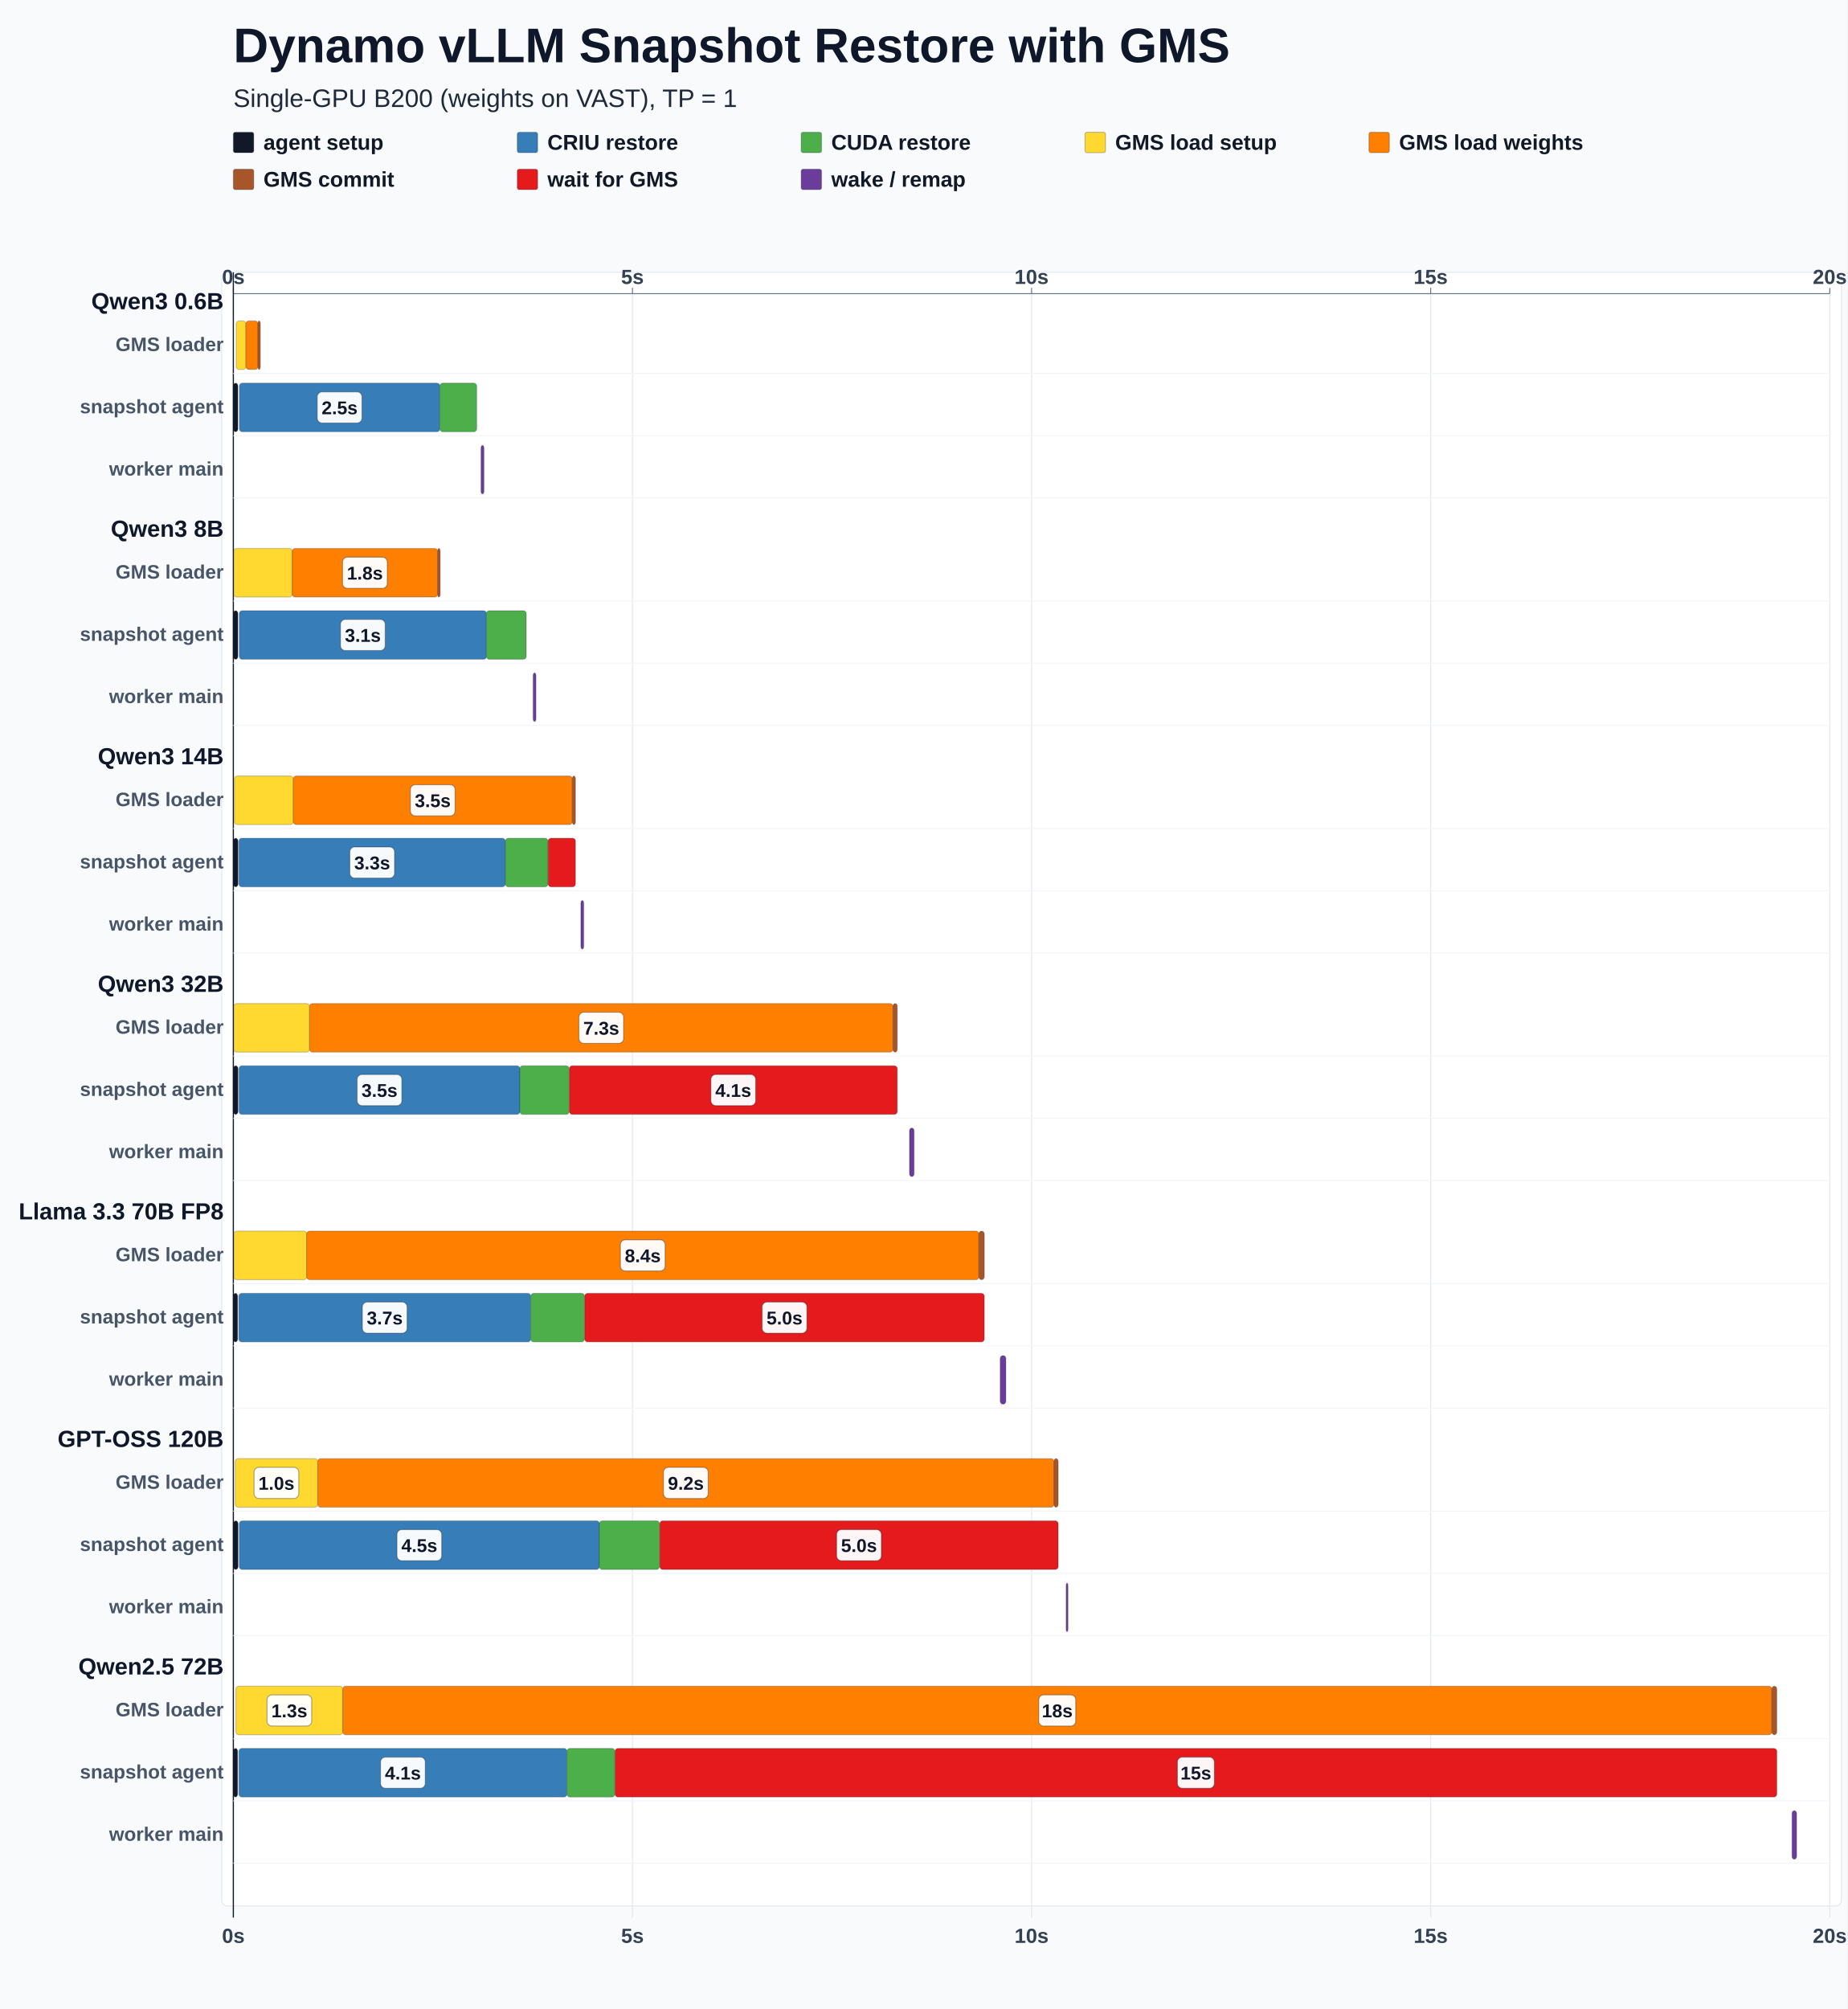
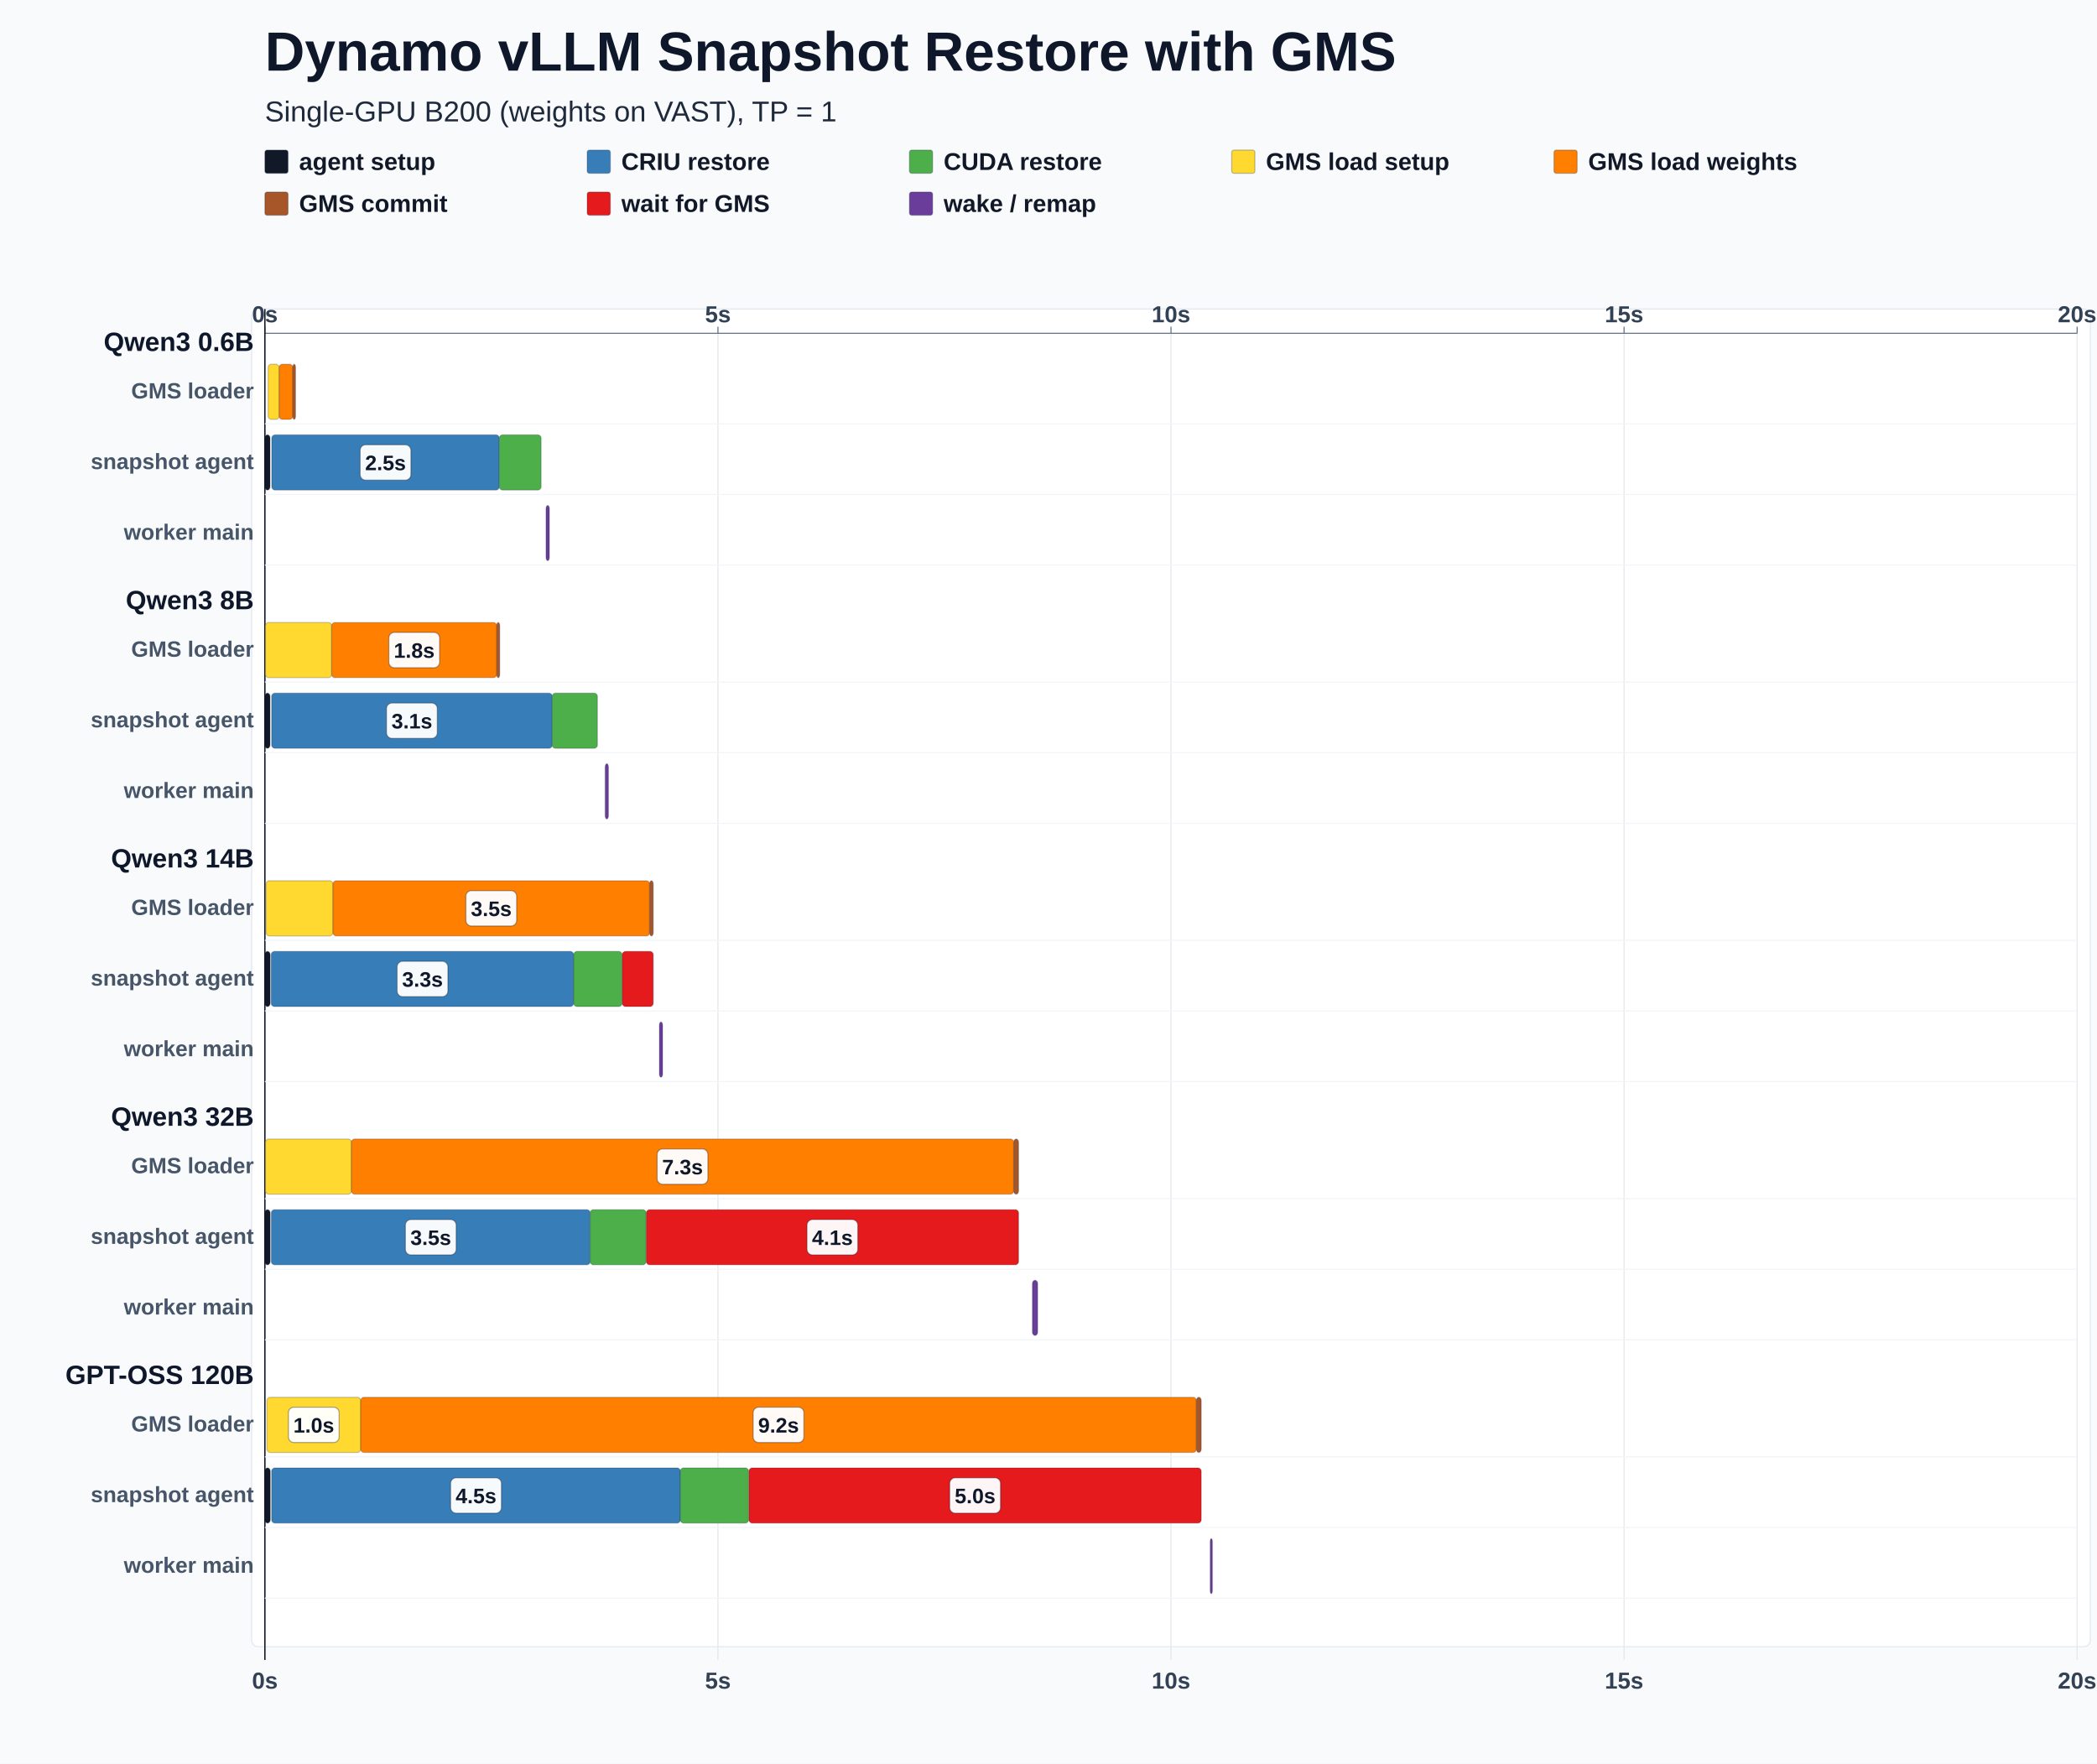
- <svg xmlns="http://www.w3.org/2000/svg" width="1900" height="2066" viewBox="0 0 1900 2066" style="background:#f8fafc;color-scheme:light">
+ <svg xmlns="http://www.w3.org/2000/svg" width="1900" height="1598" viewBox="0 0 1900 1598" style="background:#f8fafc;color-scheme:light">
  <style>
      text { font-family: Arial, Helvetica, sans-serif; fill: #0f172a; }
      .title { font-size: 50px; font-weight: 800; }
      .subtitle { font-size: 26px; font-weight: 500; fill: #1e293b; }
      .model-label { font-size: 24px; font-weight: 800; }
      .lane-label { font-size: 20px; font-weight: 700; fill: #475569; }
      .axis-label { font-size: 21px; font-weight: 700; fill: #334155; }
      .legend-label { font-size: 22px; font-weight: 700; fill: #111827; }
      .bar-label { font-size: 19px; font-weight: 800; fill: #0f172a; }
    </style>
  <rect width="100%" height="100%" fill="#f8fafc" />
-   <rect x="228" y="280" width="1666" height="1680" rx="6" fill="#ffffff" stroke="#e2e8f0" />
+   <rect x="228" y="280" width="1666" height="1212" rx="6" fill="#ffffff" stroke="#e2e8f0" />
  <text class="title" x="240" y="64">Dynamo vLLM Snapshot Restore with GMS</text>
  <text class="subtitle" x="240" y="110">Single-GPU B200 (weights on VAST), TP = 1</text>
-   <line x1="240.0" y1="302" x2="240.0" y2="1972" stroke="#e5e7eb" />
+   <line x1="240.0" y1="302" x2="240.0" y2="1504" stroke="#e5e7eb" />
  <line x1="240.0" y1="296" x2="240.0" y2="302" stroke="#64748b" />
  <text class="axis-label" x="240.0" y="292" text-anchor="middle">0s</text>
-   <text class="axis-label" x="240.0" y="1998" text-anchor="middle">0s</text>
-   <line x1="650.5" y1="302" x2="650.5" y2="1972" stroke="#e5e7eb" />
+   <text class="axis-label" x="240.0" y="1530" text-anchor="middle">0s</text>
+   <line x1="650.5" y1="302" x2="650.5" y2="1504" stroke="#e5e7eb" />
  <line x1="650.5" y1="296" x2="650.5" y2="302" stroke="#64748b" />
  <text class="axis-label" x="650.5" y="292" text-anchor="middle">5s</text>
-   <text class="axis-label" x="650.5" y="1998" text-anchor="middle">5s</text>
-   <line x1="1061.0" y1="302" x2="1061.0" y2="1972" stroke="#e5e7eb" />
+   <text class="axis-label" x="650.5" y="1530" text-anchor="middle">5s</text>
+   <line x1="1061.0" y1="302" x2="1061.0" y2="1504" stroke="#e5e7eb" />
  <line x1="1061.0" y1="296" x2="1061.0" y2="302" stroke="#64748b" />
  <text class="axis-label" x="1061.0" y="292" text-anchor="middle">10s</text>
-   <text class="axis-label" x="1061.0" y="1998" text-anchor="middle">10s</text>
-   <line x1="1471.5" y1="302" x2="1471.5" y2="1972" stroke="#e5e7eb" />
+   <text class="axis-label" x="1061.0" y="1530" text-anchor="middle">10s</text>
+   <line x1="1471.5" y1="302" x2="1471.5" y2="1504" stroke="#e5e7eb" />
  <line x1="1471.5" y1="296" x2="1471.5" y2="302" stroke="#64748b" />
  <text class="axis-label" x="1471.5" y="292" text-anchor="middle">15s</text>
-   <text class="axis-label" x="1471.5" y="1998" text-anchor="middle">15s</text>
-   <line x1="1882.0" y1="302" x2="1882.0" y2="1972" stroke="#e5e7eb" />
+   <text class="axis-label" x="1471.5" y="1530" text-anchor="middle">15s</text>
+   <line x1="1882.0" y1="302" x2="1882.0" y2="1504" stroke="#e5e7eb" />
  <line x1="1882.0" y1="296" x2="1882.0" y2="302" stroke="#64748b" />
  <text class="axis-label" x="1882.0" y="292" text-anchor="middle">20s</text>
-   <text class="axis-label" x="1882.0" y="1998" text-anchor="middle">20s</text>
+   <text class="axis-label" x="1882.0" y="1530" text-anchor="middle">20s</text>
  <line x1="240" y1="302" x2="1882" y2="302" stroke="#64748b" stroke-width="1" />
-   <line x1="240.0" y1="280" x2="240.0" y2="1972" stroke="#0f172a" stroke-width="1.2" />
+   <line x1="240.0" y1="280" x2="240.0" y2="1504" stroke="#0f172a" stroke-width="1.2" />
  <text class="model-label" x="230" y="318.0" text-anchor="end">Qwen3 0.6B</text>
  <text class="lane-label" x="230" y="361" text-anchor="end">GMS loader</text>
  <line x1="240" y1="384" x2="1882" y2="384" stroke="#f1f5f9" />
  <text class="lane-label" x="230" y="425" text-anchor="end">snapshot agent</text>
  <line x1="240" y1="448" x2="1882" y2="448" stroke="#f1f5f9" />
  <text class="lane-label" x="230" y="489" text-anchor="end">worker main</text>
  <line x1="240" y1="512" x2="1882" y2="512" stroke="#f1f5f9" />
  <rect x="240.0" y="394" width="4.7" height="50" rx="3" fill="#111827" stroke="#0f172a" stroke-opacity="0.22" stroke-width="1">
</rect>
  <rect x="246.2" y="394" width="206.2" height="50" rx="3" fill="#377eb8" stroke="#0f172a" stroke-opacity="0.22" stroke-width="1">
</rect>
  <rect x="326.3" y="403.0" width="46.0" height="32" rx="5" fill="#ffffff" fill-opacity="0.96" stroke="#0f172a" stroke-opacity="0.35" />
  <text class="bar-label" x="349.3" y="426.0" text-anchor="middle">2.5s</text>
  <rect x="452.4" y="394" width="37.9" height="50" rx="3" fill="#4daf4a" stroke="#0f172a" stroke-opacity="0.22" stroke-width="1">
</rect>
  <rect x="242.9" y="330" width="10.0" height="50" rx="3" fill="#ffd92f" stroke="#0f172a" stroke-opacity="0.22" stroke-width="1">
</rect>
  <rect x="252.9" y="330" width="12.4" height="50" rx="3" fill="#ff7f00" stroke="#0f172a" stroke-opacity="0.22" stroke-width="1">
</rect>
  <rect x="265.3" y="330" width="2.5" height="50" rx="3" fill="#a65628" stroke="#0f172a" stroke-opacity="0.22" stroke-width="1">
</rect>
  <rect x="494.7" y="458" width="3.1" height="50" rx="3" fill="#6a3d9a" stroke="#0f172a" stroke-opacity="0.22" stroke-width="1">
</rect>
  <text class="model-label" x="230" y="552.0" text-anchor="end">Qwen3 8B</text>
  <text class="lane-label" x="230" y="595" text-anchor="end">GMS loader</text>
  <line x1="240" y1="618" x2="1882" y2="618" stroke="#f1f5f9" />
  <text class="lane-label" x="230" y="659" text-anchor="end">snapshot agent</text>
  <line x1="240" y1="682" x2="1882" y2="682" stroke="#f1f5f9" />
  <text class="lane-label" x="230" y="723" text-anchor="end">worker main</text>
  <line x1="240" y1="746" x2="1882" y2="746" stroke="#f1f5f9" />
  <rect x="240.0" y="628" width="4.7" height="50" rx="3" fill="#111827" stroke="#0f172a" stroke-opacity="0.22" stroke-width="1">
</rect>
  <rect x="246.1" y="628" width="254.3" height="50" rx="3" fill="#377eb8" stroke="#0f172a" stroke-opacity="0.22" stroke-width="1">
</rect>
  <rect x="350.2" y="637.0" width="46.0" height="32" rx="5" fill="#ffffff" fill-opacity="0.96" stroke="#0f172a" stroke-opacity="0.35" />
  <text class="bar-label" x="373.2" y="660.0" text-anchor="middle">3.1s</text>
  <rect x="500.3" y="628" width="41.0" height="50" rx="3" fill="#4daf4a" stroke="#0f172a" stroke-opacity="0.22" stroke-width="1">
</rect>
  <rect x="240.5" y="564" width="60.0" height="50" rx="3" fill="#ffd92f" stroke="#0f172a" stroke-opacity="0.22" stroke-width="1">
</rect>
  <rect x="300.5" y="564" width="149.6" height="50" rx="3" fill="#ff7f00" stroke="#0f172a" stroke-opacity="0.22" stroke-width="1">
</rect>
  <rect x="352.3" y="573.0" width="46.0" height="32" rx="5" fill="#ffffff" fill-opacity="0.96" stroke="#0f172a" stroke-opacity="0.35" />
  <text class="bar-label" x="375.3" y="596.0" text-anchor="middle">1.8s</text>
  <rect x="450.1" y="564" width="2.7" height="50" rx="3" fill="#a65628" stroke="#0f172a" stroke-opacity="0.22" stroke-width="1">
</rect>
  <rect x="548.3" y="692" width="3.0" height="50" rx="3" fill="#6a3d9a" stroke="#0f172a" stroke-opacity="0.22" stroke-width="1">
</rect>
  <text class="model-label" x="230" y="786.0" text-anchor="end">Qwen3 14B</text>
  <text class="lane-label" x="230" y="829" text-anchor="end">GMS loader</text>
  <line x1="240" y1="852" x2="1882" y2="852" stroke="#f1f5f9" />
  <text class="lane-label" x="230" y="893" text-anchor="end">snapshot agent</text>
  <line x1="240" y1="916" x2="1882" y2="916" stroke="#f1f5f9" />
  <text class="lane-label" x="230" y="957" text-anchor="end">worker main</text>
  <line x1="240" y1="980" x2="1882" y2="980" stroke="#f1f5f9" />
  <rect x="240.0" y="862" width="4.8" height="50" rx="3" fill="#111827" stroke="#0f172a" stroke-opacity="0.22" stroke-width="1">
</rect>
  <rect x="245.7" y="862" width="274.0" height="50" rx="3" fill="#377eb8" stroke="#0f172a" stroke-opacity="0.22" stroke-width="1">
</rect>
  <rect x="359.8" y="871.0" width="46.0" height="32" rx="5" fill="#ffffff" fill-opacity="0.96" stroke="#0f172a" stroke-opacity="0.35" />
  <text class="bar-label" x="382.8" y="894.0" text-anchor="middle">3.3s</text>
  <rect x="519.8" y="862" width="43.8" height="50" rx="3" fill="#4daf4a" stroke="#0f172a" stroke-opacity="0.22" stroke-width="1">
</rect>
  <rect x="563.8" y="862" width="28.1" height="50" rx="3" fill="#e41a1c" stroke="#0f172a" stroke-opacity="0.22" stroke-width="1">
</rect>
  <rect x="241.1" y="798" width="60.5" height="50" rx="3" fill="#ffd92f" stroke="#0f172a" stroke-opacity="0.22" stroke-width="1">
</rect>
  <rect x="301.7" y="798" width="286.9" height="50" rx="3" fill="#ff7f00" stroke="#0f172a" stroke-opacity="0.22" stroke-width="1">
</rect>
  <rect x="422.1" y="807.0" width="46.0" height="32" rx="5" fill="#ffffff" fill-opacity="0.96" stroke="#0f172a" stroke-opacity="0.35" />
  <text class="bar-label" x="445.1" y="830.0" text-anchor="middle">3.5s</text>
  <rect x="588.6" y="798" width="3.3" height="50" rx="3" fill="#a65628" stroke="#0f172a" stroke-opacity="0.22" stroke-width="1">
</rect>
  <rect x="597.4" y="926" width="3.0" height="50" rx="3" fill="#6a3d9a" stroke="#0f172a" stroke-opacity="0.22" stroke-width="1">
</rect>
  <text class="model-label" x="230" y="1020.0" text-anchor="end">Qwen3 32B</text>
  <text class="lane-label" x="230" y="1063" text-anchor="end">GMS loader</text>
  <line x1="240" y1="1086" x2="1882" y2="1086" stroke="#f1f5f9" />
  <text class="lane-label" x="230" y="1127" text-anchor="end">snapshot agent</text>
  <line x1="240" y1="1150" x2="1882" y2="1150" stroke="#f1f5f9" />
  <text class="lane-label" x="230" y="1191" text-anchor="end">worker main</text>
  <line x1="240" y1="1214" x2="1882" y2="1214" stroke="#f1f5f9" />
  <rect x="240.0" y="1096" width="4.8" height="50" rx="3" fill="#111827" stroke="#0f172a" stroke-opacity="0.22" stroke-width="1">
</rect>
  <rect x="245.8" y="1096" width="288.9" height="50" rx="3" fill="#377eb8" stroke="#0f172a" stroke-opacity="0.22" stroke-width="1">
</rect>
  <rect x="367.3" y="1105.0" width="46.0" height="32" rx="5" fill="#ffffff" fill-opacity="0.96" stroke="#0f172a" stroke-opacity="0.35" />
  <text class="bar-label" x="390.3" y="1128.0" text-anchor="middle">3.5s</text>
  <rect x="534.7" y="1096" width="50.7" height="50" rx="3" fill="#4daf4a" stroke="#0f172a" stroke-opacity="0.22" stroke-width="1">
</rect>
  <rect x="585.6" y="1096" width="337.3" height="50" rx="3" fill="#e41a1c" stroke="#0f172a" stroke-opacity="0.22" stroke-width="1">
</rect>
  <rect x="731.2" y="1105.0" width="46.0" height="32" rx="5" fill="#ffffff" fill-opacity="0.96" stroke="#0f172a" stroke-opacity="0.35" />
  <text class="bar-label" x="754.2" y="1128.0" text-anchor="middle">4.1s</text>
  <rect x="240.5" y="1032" width="77.9" height="50" rx="3" fill="#ffd92f" stroke="#0f172a" stroke-opacity="0.22" stroke-width="1">
</rect>
  <rect x="318.4" y="1032" width="600.1" height="50" rx="3" fill="#ff7f00" stroke="#0f172a" stroke-opacity="0.22" stroke-width="1">
</rect>
  <rect x="595.4" y="1041.0" width="46.0" height="32" rx="5" fill="#ffffff" fill-opacity="0.96" stroke="#0f172a" stroke-opacity="0.35" />
  <text class="bar-label" x="618.4" y="1064.0" text-anchor="middle">7.3s</text>
  <rect x="918.5" y="1032" width="4.4" height="50" rx="3" fill="#a65628" stroke="#0f172a" stroke-opacity="0.22" stroke-width="1">
</rect>
  <rect x="935.4" y="1160" width="4.8" height="50" rx="3" fill="#6a3d9a" stroke="#0f172a" stroke-opacity="0.22" stroke-width="1">
</rect>
-   <text class="model-label" x="230" y="1254.0" text-anchor="end">Llama 3.3 70B FP8</text>
+   <text class="model-label" x="230" y="1254.0" text-anchor="end">GPT-OSS 120B</text>
  <text class="lane-label" x="230" y="1297" text-anchor="end">GMS loader</text>
  <line x1="240" y1="1320" x2="1882" y2="1320" stroke="#f1f5f9" />
  <text class="lane-label" x="230" y="1361" text-anchor="end">snapshot agent</text>
  <line x1="240" y1="1384" x2="1882" y2="1384" stroke="#f1f5f9" />
  <text class="lane-label" x="230" y="1425" text-anchor="end">worker main</text>
  <line x1="240" y1="1448" x2="1882" y2="1448" stroke="#f1f5f9" />
-   <rect x="240.0" y="1330" width="4.4" height="50" rx="3" fill="#111827" stroke="#0f172a" stroke-opacity="0.22" stroke-width="1">
+   <rect x="240.0" y="1330" width="4.9" height="50" rx="3" fill="#111827" stroke="#0f172a" stroke-opacity="0.22" stroke-width="1">
</rect>
-   <rect x="245.6" y="1330" width="300.2" height="50" rx="3" fill="#377eb8" stroke="#0f172a" stroke-opacity="0.22" stroke-width="1">
+   <rect x="246.1" y="1330" width="370.4" height="50" rx="3" fill="#377eb8" stroke="#0f172a" stroke-opacity="0.22" stroke-width="1">
</rect>
-   <rect x="372.7" y="1339.0" width="46.0" height="32" rx="5" fill="#ffffff" fill-opacity="0.96" stroke="#0f172a" stroke-opacity="0.35" />
-   <text class="bar-label" x="395.7" y="1362.0" text-anchor="middle">3.7s</text>
-   <rect x="545.9" y="1330" width="55.3" height="50" rx="3" fill="#4daf4a" stroke="#0f172a" stroke-opacity="0.22" stroke-width="1">
+   <rect x="408.3" y="1339.0" width="46.0" height="32" rx="5" fill="#ffffff" fill-opacity="0.96" stroke="#0f172a" stroke-opacity="0.35" />
+   <text class="bar-label" x="431.3" y="1362.0" text-anchor="middle">4.5s</text>
+   <rect x="616.4" y="1330" width="61.9" height="50" rx="3" fill="#4daf4a" stroke="#0f172a" stroke-opacity="0.22" stroke-width="1">
</rect>
-   <rect x="601.4" y="1330" width="411.0" height="50" rx="3" fill="#e41a1c" stroke="#0f172a" stroke-opacity="0.22" stroke-width="1">
+   <rect x="678.6" y="1330" width="409.8" height="50" rx="3" fill="#e41a1c" stroke="#0f172a" stroke-opacity="0.22" stroke-width="1">
</rect>
-   <rect x="783.9" y="1339.0" width="46.0" height="32" rx="5" fill="#ffffff" fill-opacity="0.96" stroke="#0f172a" stroke-opacity="0.35" />
-   <text class="bar-label" x="806.9" y="1362.0" text-anchor="middle">5.0s</text>
-   <rect x="240.6" y="1266" width="74.9" height="50" rx="3" fill="#ffd92f" stroke="#0f172a" stroke-opacity="0.22" stroke-width="1">
+   <rect x="860.5" y="1339.0" width="46.0" height="32" rx="5" fill="#ffffff" fill-opacity="0.96" stroke="#0f172a" stroke-opacity="0.35" />
+   <text class="bar-label" x="883.5" y="1362.0" text-anchor="middle">5.0s</text>
+   <rect x="241.9" y="1266" width="84.9" height="50" rx="3" fill="#ffd92f" stroke="#0f172a" stroke-opacity="0.22" stroke-width="1">
</rect>
-   <rect x="315.4" y="1266" width="691.4" height="50" rx="3" fill="#ff7f00" stroke="#0f172a" stroke-opacity="0.22" stroke-width="1">
+   <rect x="261.3" y="1275.0" width="46.0" height="32" rx="5" fill="#ffffff" fill-opacity="0.96" stroke="#0f172a" stroke-opacity="0.35" />
+   <text class="bar-label" x="284.3" y="1298.0" text-anchor="middle">1.0s</text>
+   <rect x="326.8" y="1266" width="757.2" height="50" rx="3" fill="#ff7f00" stroke="#0f172a" stroke-opacity="0.22" stroke-width="1">
</rect>
-   <rect x="638.1" y="1275.0" width="46.0" height="32" rx="5" fill="#ffffff" fill-opacity="0.96" stroke="#0f172a" stroke-opacity="0.35" />
-   <text class="bar-label" x="661.1" y="1298.0" text-anchor="middle">8.4s</text>
-   <rect x="1006.8" y="1266" width="5.6" height="50" rx="3" fill="#a65628" stroke="#0f172a" stroke-opacity="0.22" stroke-width="1">
+   <rect x="682.4" y="1275.0" width="46.0" height="32" rx="5" fill="#ffffff" fill-opacity="0.96" stroke="#0f172a" stroke-opacity="0.35" />
+   <text class="bar-label" x="705.4" y="1298.0" text-anchor="middle">9.2s</text>
+   <rect x="1084.0" y="1266" width="4.4" height="50" rx="3" fill="#a65628" stroke="#0f172a" stroke-opacity="0.22" stroke-width="1">
</rect>
-   <rect x="1028.7" y="1394" width="5.9" height="50" rx="3" fill="#6a3d9a" stroke="#0f172a" stroke-opacity="0.22" stroke-width="1">
- </rect>
-   <text class="model-label" x="230" y="1488.0" text-anchor="end">GPT-OSS 120B</text>
-   <text class="lane-label" x="230" y="1531" text-anchor="end">GMS loader</text>
-   <line x1="240" y1="1554" x2="1882" y2="1554" stroke="#f1f5f9" />
-   <text class="lane-label" x="230" y="1595" text-anchor="end">snapshot agent</text>
-   <line x1="240" y1="1618" x2="1882" y2="1618" stroke="#f1f5f9" />
-   <text class="lane-label" x="230" y="1659" text-anchor="end">worker main</text>
-   <line x1="240" y1="1682" x2="1882" y2="1682" stroke="#f1f5f9" />
-   <rect x="240.0" y="1564" width="4.9" height="50" rx="3" fill="#111827" stroke="#0f172a" stroke-opacity="0.22" stroke-width="1">
- </rect>
-   <rect x="246.1" y="1564" width="370.4" height="50" rx="3" fill="#377eb8" stroke="#0f172a" stroke-opacity="0.22" stroke-width="1">
- </rect>
-   <rect x="408.3" y="1573.0" width="46.0" height="32" rx="5" fill="#ffffff" fill-opacity="0.96" stroke="#0f172a" stroke-opacity="0.35" />
-   <text class="bar-label" x="431.3" y="1596.0" text-anchor="middle">4.5s</text>
-   <rect x="616.4" y="1564" width="61.9" height="50" rx="3" fill="#4daf4a" stroke="#0f172a" stroke-opacity="0.22" stroke-width="1">
- </rect>
-   <rect x="678.6" y="1564" width="409.8" height="50" rx="3" fill="#e41a1c" stroke="#0f172a" stroke-opacity="0.22" stroke-width="1">
- </rect>
-   <rect x="860.5" y="1573.0" width="46.0" height="32" rx="5" fill="#ffffff" fill-opacity="0.96" stroke="#0f172a" stroke-opacity="0.35" />
-   <text class="bar-label" x="883.5" y="1596.0" text-anchor="middle">5.0s</text>
-   <rect x="241.9" y="1500" width="84.9" height="50" rx="3" fill="#ffd92f" stroke="#0f172a" stroke-opacity="0.22" stroke-width="1">
- </rect>
-   <rect x="261.3" y="1509.0" width="46.0" height="32" rx="5" fill="#ffffff" fill-opacity="0.96" stroke="#0f172a" stroke-opacity="0.35" />
-   <text class="bar-label" x="284.3" y="1532.0" text-anchor="middle">1.0s</text>
-   <rect x="326.8" y="1500" width="757.2" height="50" rx="3" fill="#ff7f00" stroke="#0f172a" stroke-opacity="0.22" stroke-width="1">
- </rect>
-   <rect x="682.4" y="1509.0" width="46.0" height="32" rx="5" fill="#ffffff" fill-opacity="0.96" stroke="#0f172a" stroke-opacity="0.35" />
-   <text class="bar-label" x="705.4" y="1532.0" text-anchor="middle">9.2s</text>
-   <rect x="1084.0" y="1500" width="4.4" height="50" rx="3" fill="#a65628" stroke="#0f172a" stroke-opacity="0.22" stroke-width="1">
- </rect>
-   <rect x="1096.5" y="1628" width="2.0" height="50" rx="3" fill="#6a3d9a" stroke="#0f172a" stroke-opacity="0.22" stroke-width="1">
- </rect>
-   <text class="model-label" x="230" y="1722.0" text-anchor="end">Qwen2.5 72B</text>
-   <text class="lane-label" x="230" y="1765" text-anchor="end">GMS loader</text>
-   <line x1="240" y1="1788" x2="1882" y2="1788" stroke="#f1f5f9" />
-   <text class="lane-label" x="230" y="1829" text-anchor="end">snapshot agent</text>
-   <line x1="240" y1="1852" x2="1882" y2="1852" stroke="#f1f5f9" />
-   <text class="lane-label" x="230" y="1893" text-anchor="end">worker main</text>
-   <line x1="240" y1="1916" x2="1882" y2="1916" stroke="#f1f5f9" />
-   <rect x="240.0" y="1798" width="4.4" height="50" rx="3" fill="#111827" stroke="#0f172a" stroke-opacity="0.22" stroke-width="1">
- </rect>
-   <rect x="245.7" y="1798" width="337.4" height="50" rx="3" fill="#377eb8" stroke="#0f172a" stroke-opacity="0.22" stroke-width="1">
- </rect>
-   <rect x="391.4" y="1807.0" width="46.0" height="32" rx="5" fill="#ffffff" fill-opacity="0.96" stroke="#0f172a" stroke-opacity="0.35" />
-   <text class="bar-label" x="414.4" y="1830.0" text-anchor="middle">4.1s</text>
-   <rect x="583.1" y="1798" width="49.3" height="50" rx="3" fill="#4daf4a" stroke="#0f172a" stroke-opacity="0.22" stroke-width="1">
- </rect>
-   <rect x="632.6" y="1798" width="1194.9" height="50" rx="3" fill="#e41a1c" stroke="#0f172a" stroke-opacity="0.22" stroke-width="1">
- </rect>
-   <rect x="1211.0" y="1807.0" width="38.0" height="32" rx="5" fill="#ffffff" fill-opacity="0.96" stroke="#0f172a" stroke-opacity="0.35" />
-   <text class="bar-label" x="1230.0" y="1830.0" text-anchor="middle">15s</text>
-   <rect x="242.6" y="1734" width="109.8" height="50" rx="3" fill="#ffd92f" stroke="#0f172a" stroke-opacity="0.22" stroke-width="1">
- </rect>
-   <rect x="274.6" y="1743.0" width="46.0" height="32" rx="5" fill="#ffffff" fill-opacity="0.96" stroke="#0f172a" stroke-opacity="0.35" />
-   <text class="bar-label" x="297.6" y="1766.0" text-anchor="middle">1.3s</text>
-   <rect x="352.5" y="1734" width="1469.9" height="50" rx="3" fill="#ff7f00" stroke="#0f172a" stroke-opacity="0.22" stroke-width="1">
- </rect>
-   <rect x="1068.4" y="1743.0" width="38.0" height="32" rx="5" fill="#ffffff" fill-opacity="0.96" stroke="#0f172a" stroke-opacity="0.35" />
-   <text class="bar-label" x="1087.4" y="1766.0" text-anchor="middle">18s</text>
-   <rect x="1822.4" y="1734" width="5.1" height="50" rx="3" fill="#a65628" stroke="#0f172a" stroke-opacity="0.22" stroke-width="1">
- </rect>
-   <rect x="1843.1" y="1862" width="4.8" height="50" rx="3" fill="#6a3d9a" stroke="#0f172a" stroke-opacity="0.22" stroke-width="1">
+   <rect x="1096.5" y="1394" width="2.0" height="50" rx="3" fill="#6a3d9a" stroke="#0f172a" stroke-opacity="0.22" stroke-width="1">
</rect>
  <rect x="240" y="136" width="21" height="21" rx="2" fill="#111827" stroke="#0f172a" stroke-opacity="0.25" />
  <text class="legend-label" x="271" y="154">agent setup</text>
  <rect x="532" y="136" width="21" height="21" rx="2" fill="#377eb8" stroke="#0f172a" stroke-opacity="0.25" />
  <text class="legend-label" x="563" y="154">CRIU restore</text>
  <rect x="824" y="136" width="21" height="21" rx="2" fill="#4daf4a" stroke="#0f172a" stroke-opacity="0.25" />
  <text class="legend-label" x="855" y="154">CUDA restore</text>
  <rect x="1116" y="136" width="21" height="21" rx="2" fill="#ffd92f" stroke="#0f172a" stroke-opacity="0.25" />
  <text class="legend-label" x="1147" y="154">GMS load setup</text>
  <rect x="1408" y="136" width="21" height="21" rx="2" fill="#ff7f00" stroke="#0f172a" stroke-opacity="0.25" />
  <text class="legend-label" x="1439" y="154">GMS load weights</text>
  <rect x="240" y="174" width="21" height="21" rx="2" fill="#a65628" stroke="#0f172a" stroke-opacity="0.25" />
  <text class="legend-label" x="271" y="192">GMS commit</text>
  <rect x="532" y="174" width="21" height="21" rx="2" fill="#e41a1c" stroke="#0f172a" stroke-opacity="0.25" />
  <text class="legend-label" x="563" y="192">wait for GMS</text>
  <rect x="824" y="174" width="21" height="21" rx="2" fill="#6a3d9a" stroke="#0f172a" stroke-opacity="0.25" />
  <text class="legend-label" x="855" y="192">wake / remap</text>
</svg>
